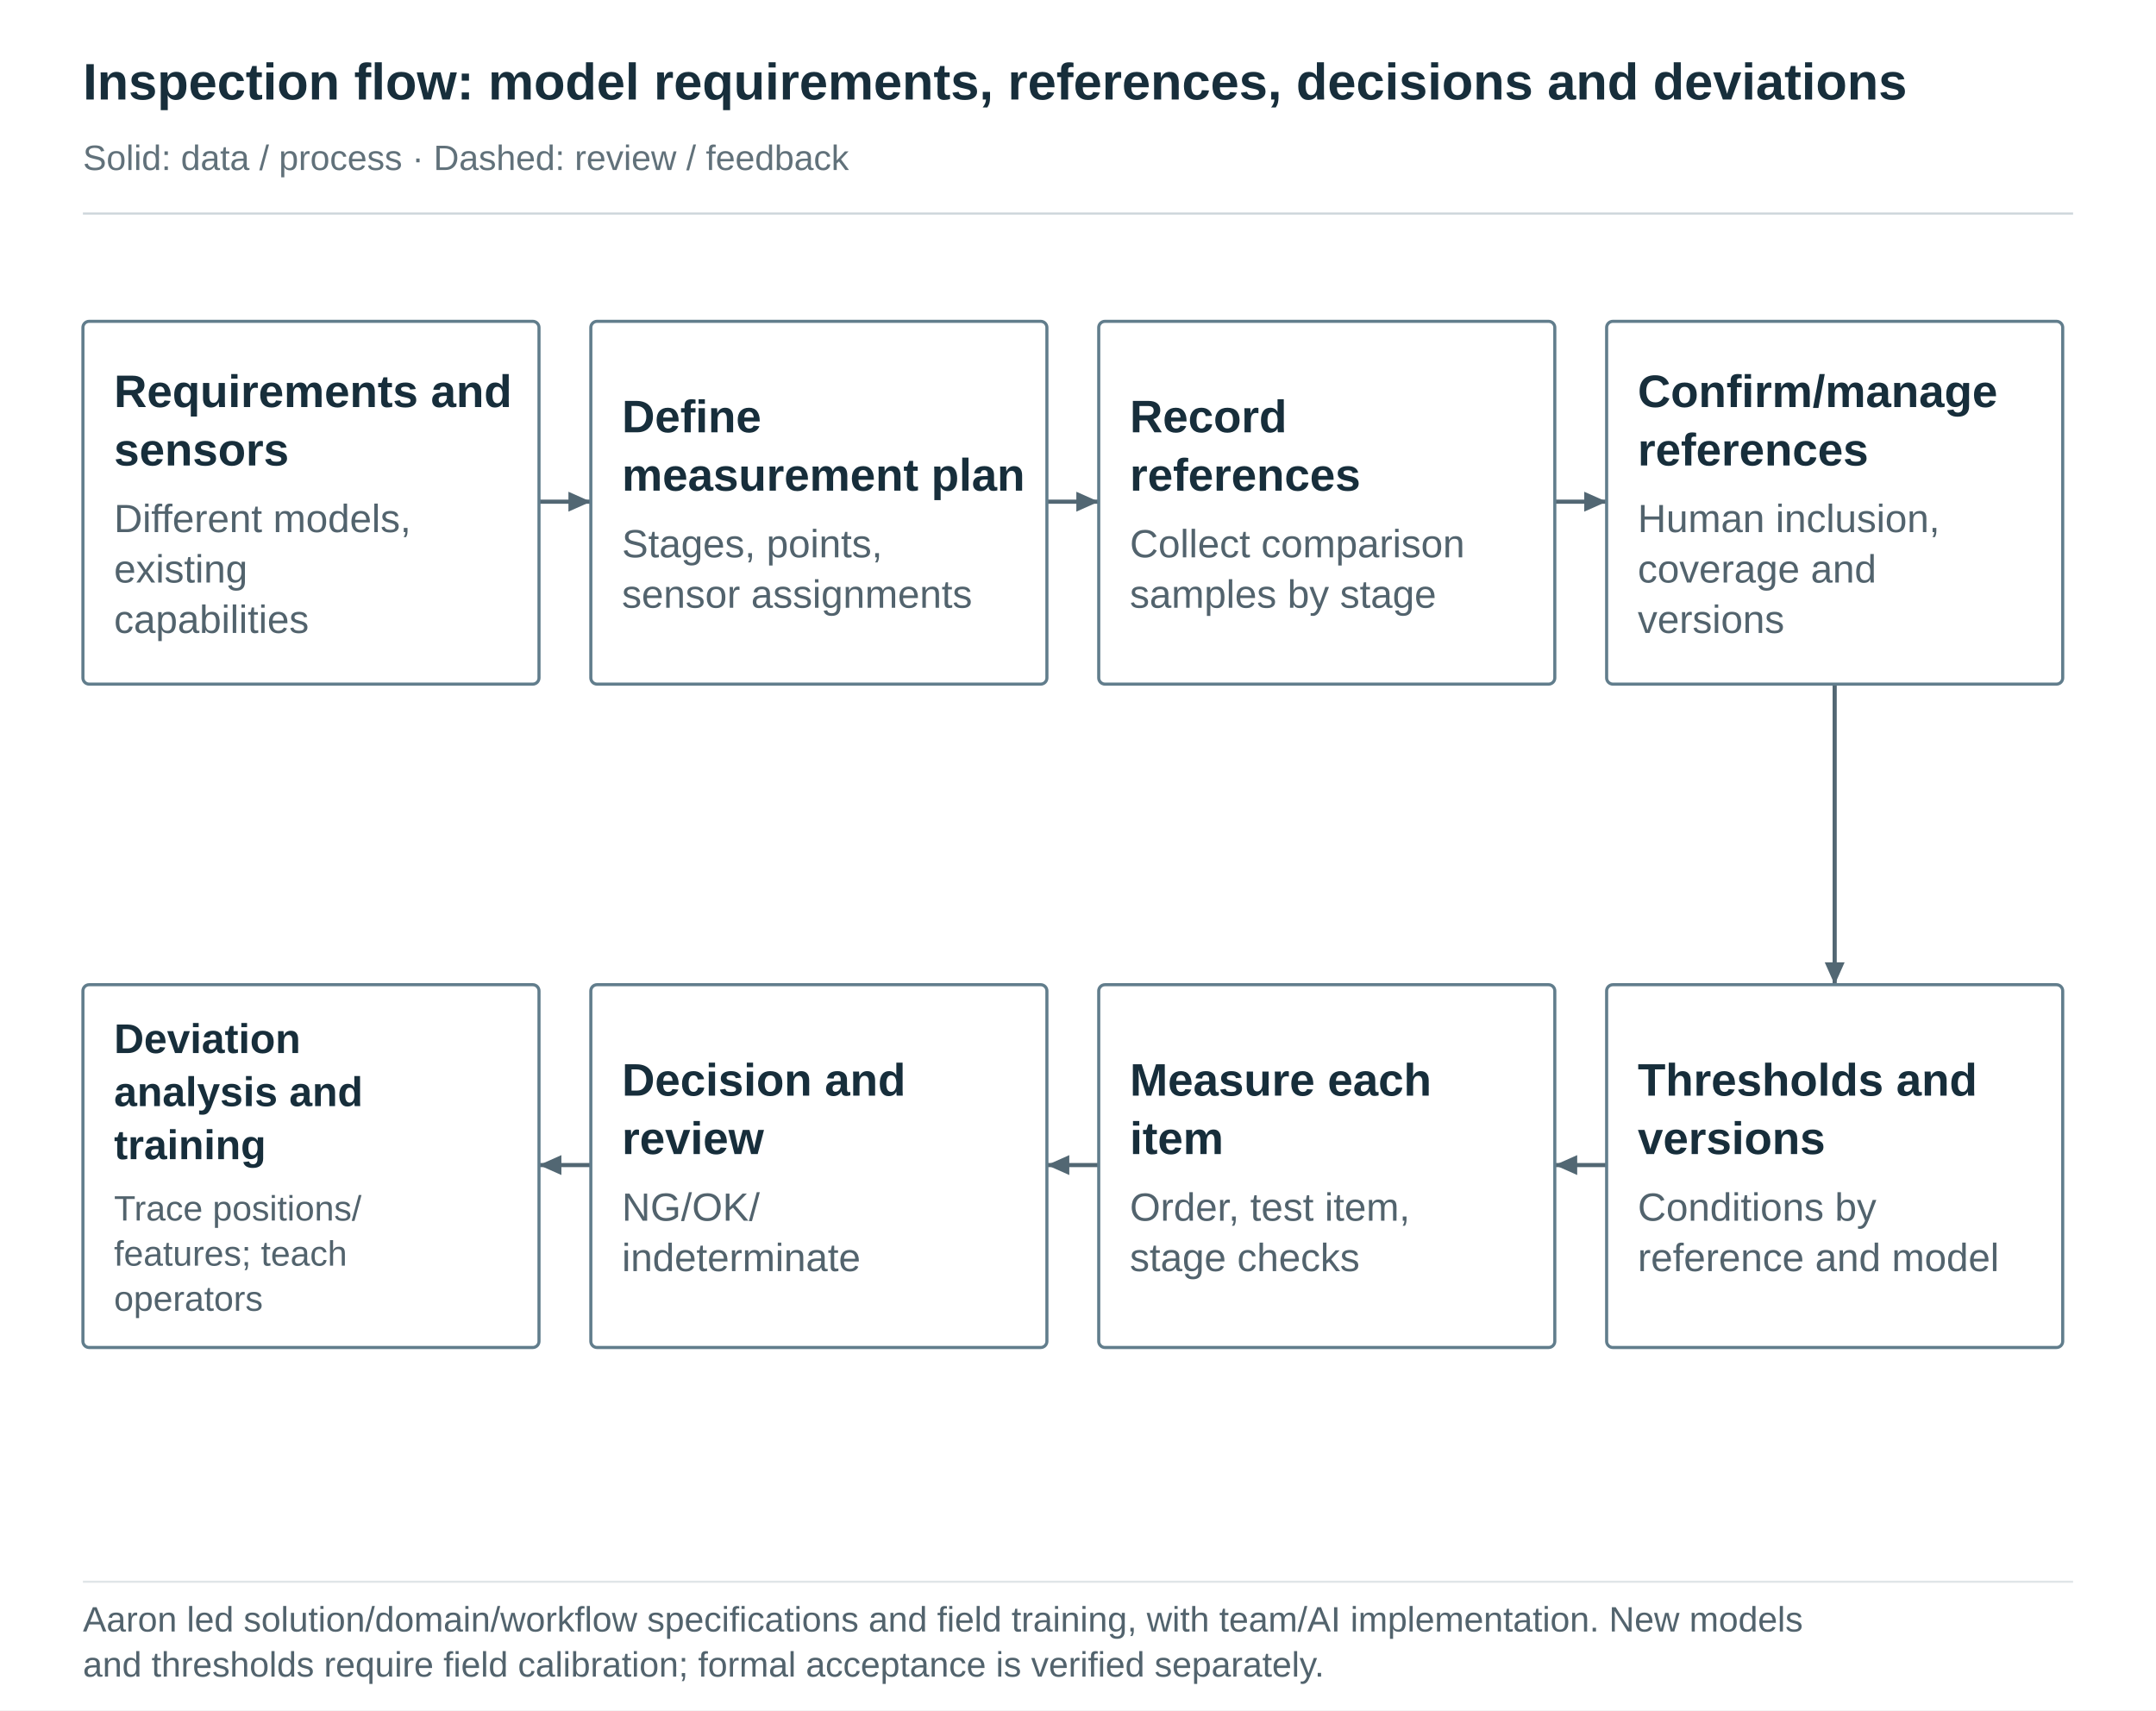
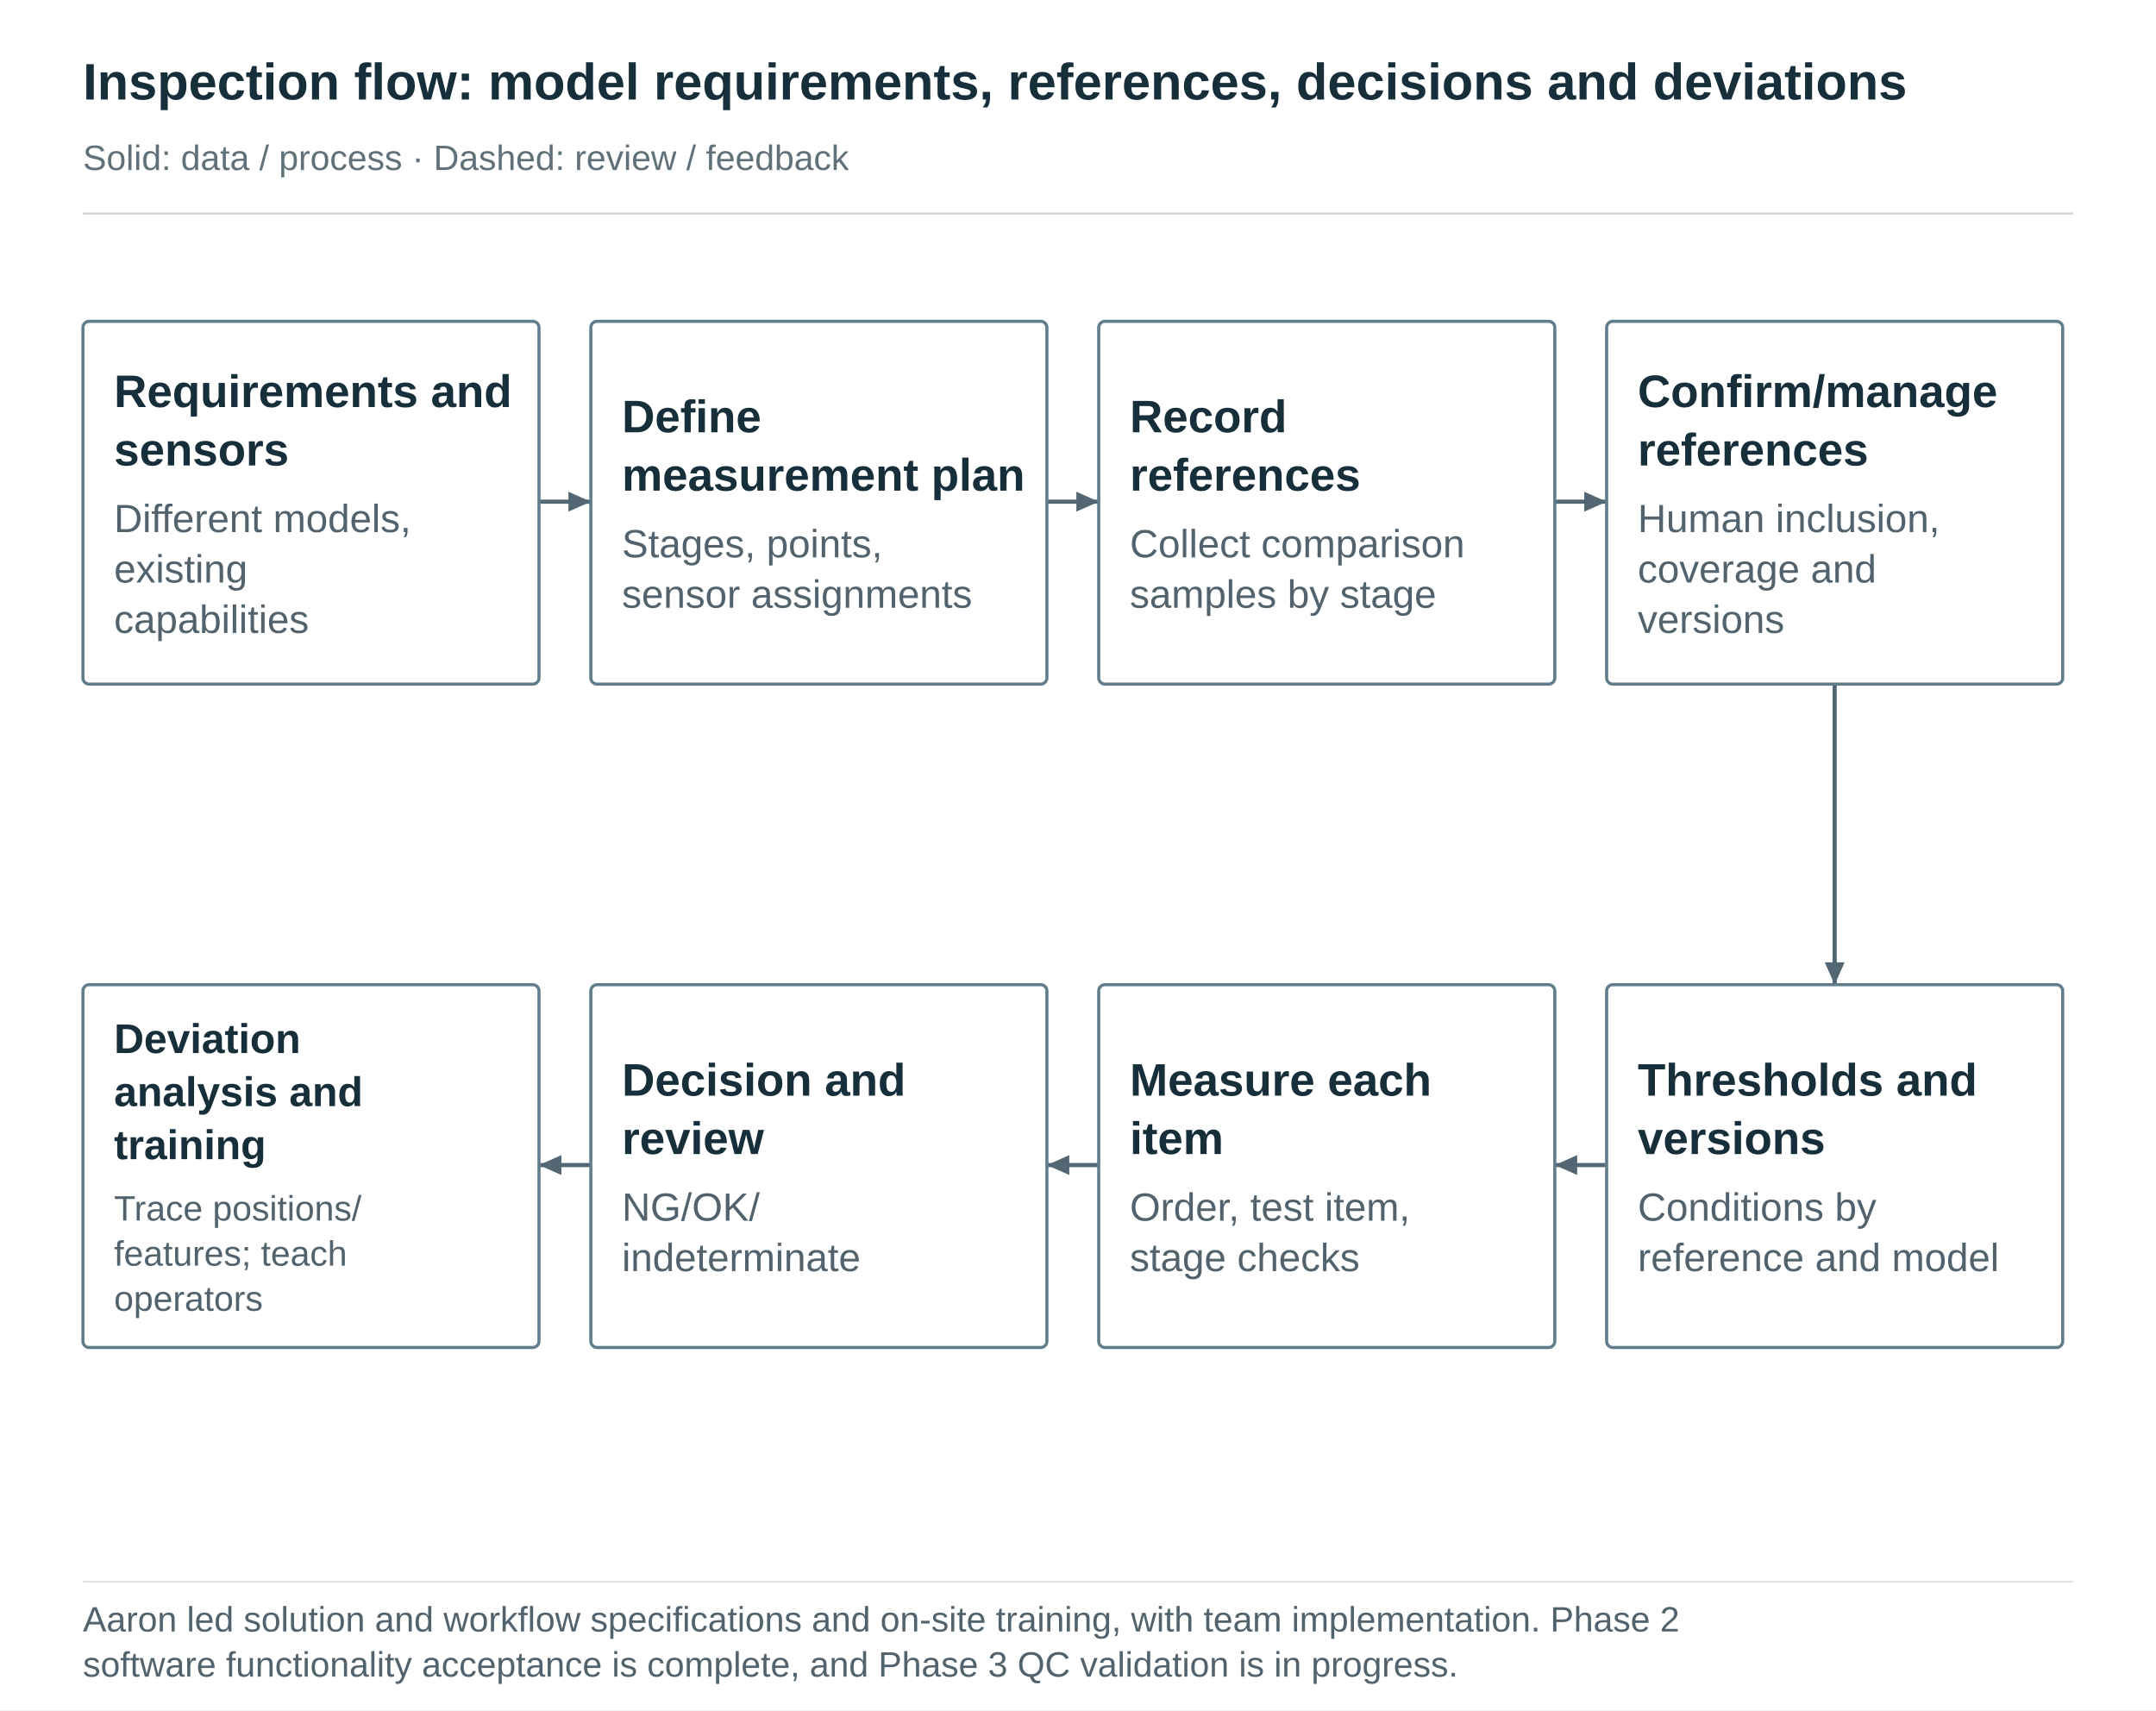
<svg xmlns="http://www.w3.org/2000/svg" viewBox="0 0 1040 825" role="img" aria-labelledby="title desc" lang="en">
  <defs>
    <marker id="equipment-inspection-en" viewBox="0 0 10 10" refX="9" refY="5" markerWidth="6" markerHeight="6" orient="auto">
      <path d="M0 1L9 5L0 9Z" fill="#526773" />
    </marker>
  </defs>
  <rect width="1040" height="825" fill="#fff" />
  <g font-family="Arial,Microsoft JhengHei,sans-serif">
    <text x="40" y="48" fill="#172e3b" font-size="24.78" font-weight="600">
      <tspan x="40" dy="0">Inspection flow: model requirements, references, decisions and deviations</tspan>
    </text>
    <text x="40" y="82" fill="#61717a" font-size="17">
      <tspan x="40" dy="0">Solid: data / process  ·  Dashed: review / feedback</tspan>
    </text>
    <path d="M40 103H1000" stroke="#ccd5da" />
    <path d="M260 242H285" fill="none" stroke="#526773" stroke-width="2" marker-end="url(#equipment-inspection-en)" />
    <path d="M505 242H530" fill="none" stroke="#526773" stroke-width="2" marker-end="url(#equipment-inspection-en)" />
    <path d="M750 242H775" fill="none" stroke="#526773" stroke-width="2" marker-end="url(#equipment-inspection-en)" />
    <path d="M885 330V475" fill="none" stroke="#526773" stroke-width="2" marker-end="url(#equipment-inspection-en)" />
    <path d="M775 562H750" fill="none" stroke="#526773" stroke-width="2" marker-end="url(#equipment-inspection-en)" />
    <path d="M530 562H505" fill="none" stroke="#526773" stroke-width="2" marker-end="url(#equipment-inspection-en)" />
    <path d="M285 562H260" fill="none" stroke="#526773" stroke-width="2" marker-end="url(#equipment-inspection-en)" />
    <rect x="40" y="155" width="220" height="175" rx="3" fill="#fff" stroke="#617d8c" stroke-width="1.5" />
    <text x="55" y="196.36" fill="#172e3b" font-size="22" font-weight="600">
      <tspan x="55" dy="0">Requirements and</tspan>
      <tspan x="55" dy="28.16">sensors</tspan>
    </text>
    <text x="55" y="256.68" fill="#52636d" font-size="19">
      <tspan x="55" dy="0">Different models,</tspan>
      <tspan x="55" dy="24.32">existing</tspan>
      <tspan x="55" dy="24.32">capabilities</tspan>
    </text>
    <rect x="285" y="155" width="220" height="175" rx="3" fill="#fff" stroke="#617d8c" stroke-width="1.5" />
    <text x="300" y="208.52" fill="#172e3b" font-size="22" font-weight="600">
      <tspan x="300" dy="0">Define</tspan>
      <tspan x="300" dy="28.16">measurement plan</tspan>
    </text>
    <text x="300" y="268.84" fill="#52636d" font-size="19">
      <tspan x="300" dy="0">Stages, points,</tspan>
      <tspan x="300" dy="24.32">sensor assignments</tspan>
    </text>
    <rect x="530" y="155" width="220" height="175" rx="3" fill="#fff" stroke="#617d8c" stroke-width="1.5" />
    <text x="545" y="208.52" fill="#172e3b" font-size="22" font-weight="600">
      <tspan x="545" dy="0">Record</tspan>
      <tspan x="545" dy="28.16">references</tspan>
    </text>
    <text x="545" y="268.84" fill="#52636d" font-size="19">
      <tspan x="545" dy="0">Collect comparison</tspan>
      <tspan x="545" dy="24.32">samples by stage</tspan>
    </text>
    <rect x="775" y="155" width="220" height="175" rx="3" fill="#fff" stroke="#617d8c" stroke-width="1.5" />
    <text x="790" y="196.36" fill="#172e3b" font-size="22" font-weight="600">
      <tspan x="790" dy="0">Confirm/manage</tspan>
      <tspan x="790" dy="28.16">references</tspan>
    </text>
    <text x="790" y="256.68" fill="#52636d" font-size="19">
      <tspan x="790" dy="0">Human inclusion,</tspan>
      <tspan x="790" dy="24.32">coverage and</tspan>
      <tspan x="790" dy="24.32">versions</tspan>
    </text>
    <rect x="40" y="475" width="220" height="175" rx="3" fill="#fff" stroke="#617d8c" stroke-width="1.5" />
    <text x="55" y="507.96" fill="#172e3b" font-size="20" font-weight="600">
      <tspan x="55" dy="0">Deviation</tspan>
      <tspan x="55" dy="25.6">analysis and</tspan>
      <tspan x="55" dy="25.6">training</tspan>
    </text>
    <text x="55" y="588.76" fill="#52636d" font-size="17">
      <tspan x="55" dy="0">Trace positions/</tspan>
      <tspan x="55" dy="21.76">features; teach</tspan>
      <tspan x="55" dy="21.76">operators</tspan>
    </text>
    <rect x="285" y="475" width="220" height="175" rx="3" fill="#fff" stroke="#617d8c" stroke-width="1.5" />
    <text x="300" y="528.52" fill="#172e3b" font-size="22" font-weight="600">
      <tspan x="300" dy="0">Decision and</tspan>
      <tspan x="300" dy="28.16">review</tspan>
    </text>
    <text x="300" y="588.84" fill="#52636d" font-size="19">
      <tspan x="300" dy="0">NG/OK/</tspan>
      <tspan x="300" dy="24.32">indeterminate</tspan>
    </text>
    <rect x="530" y="475" width="220" height="175" rx="3" fill="#fff" stroke="#617d8c" stroke-width="1.5" />
    <text x="545" y="528.52" fill="#172e3b" font-size="22" font-weight="600">
      <tspan x="545" dy="0">Measure each</tspan>
      <tspan x="545" dy="28.16">item</tspan>
    </text>
    <text x="545" y="588.84" fill="#52636d" font-size="19">
      <tspan x="545" dy="0">Order, test item,</tspan>
      <tspan x="545" dy="24.32">stage checks</tspan>
    </text>
    <rect x="775" y="475" width="220" height="175" rx="3" fill="#fff" stroke="#617d8c" stroke-width="1.5" />
    <text x="790" y="528.52" fill="#172e3b" font-size="22" font-weight="600">
      <tspan x="790" dy="0">Thresholds and</tspan>
      <tspan x="790" dy="28.16">versions</tspan>
    </text>
    <text x="790" y="588.84" fill="#52636d" font-size="19">
      <tspan x="790" dy="0">Conditions by</tspan>
      <tspan x="790" dy="24.32">reference and model</tspan>
    </text>
    <path d="M40 763H1000" stroke="#e0e5e8" />
    <text x="40" y="787" fill="#52636d" font-size="17">
-       <tspan x="40" dy="0">Aaron led solution/domain/workflow specifications and field training, with team/AI implementation. New models</tspan>
-       <tspan x="40" dy="21.76">and thresholds require field calibration; formal acceptance is verified separately.</tspan>
+       <tspan x="40" dy="0">Aaron led solution and workflow specifications and on-site training, with team implementation. Phase 2</tspan>
+       <tspan x="40" dy="21.76">software functionality acceptance is complete, and Phase 3 QC validation is in progress.</tspan>
    </text>
  </g>
</svg>
